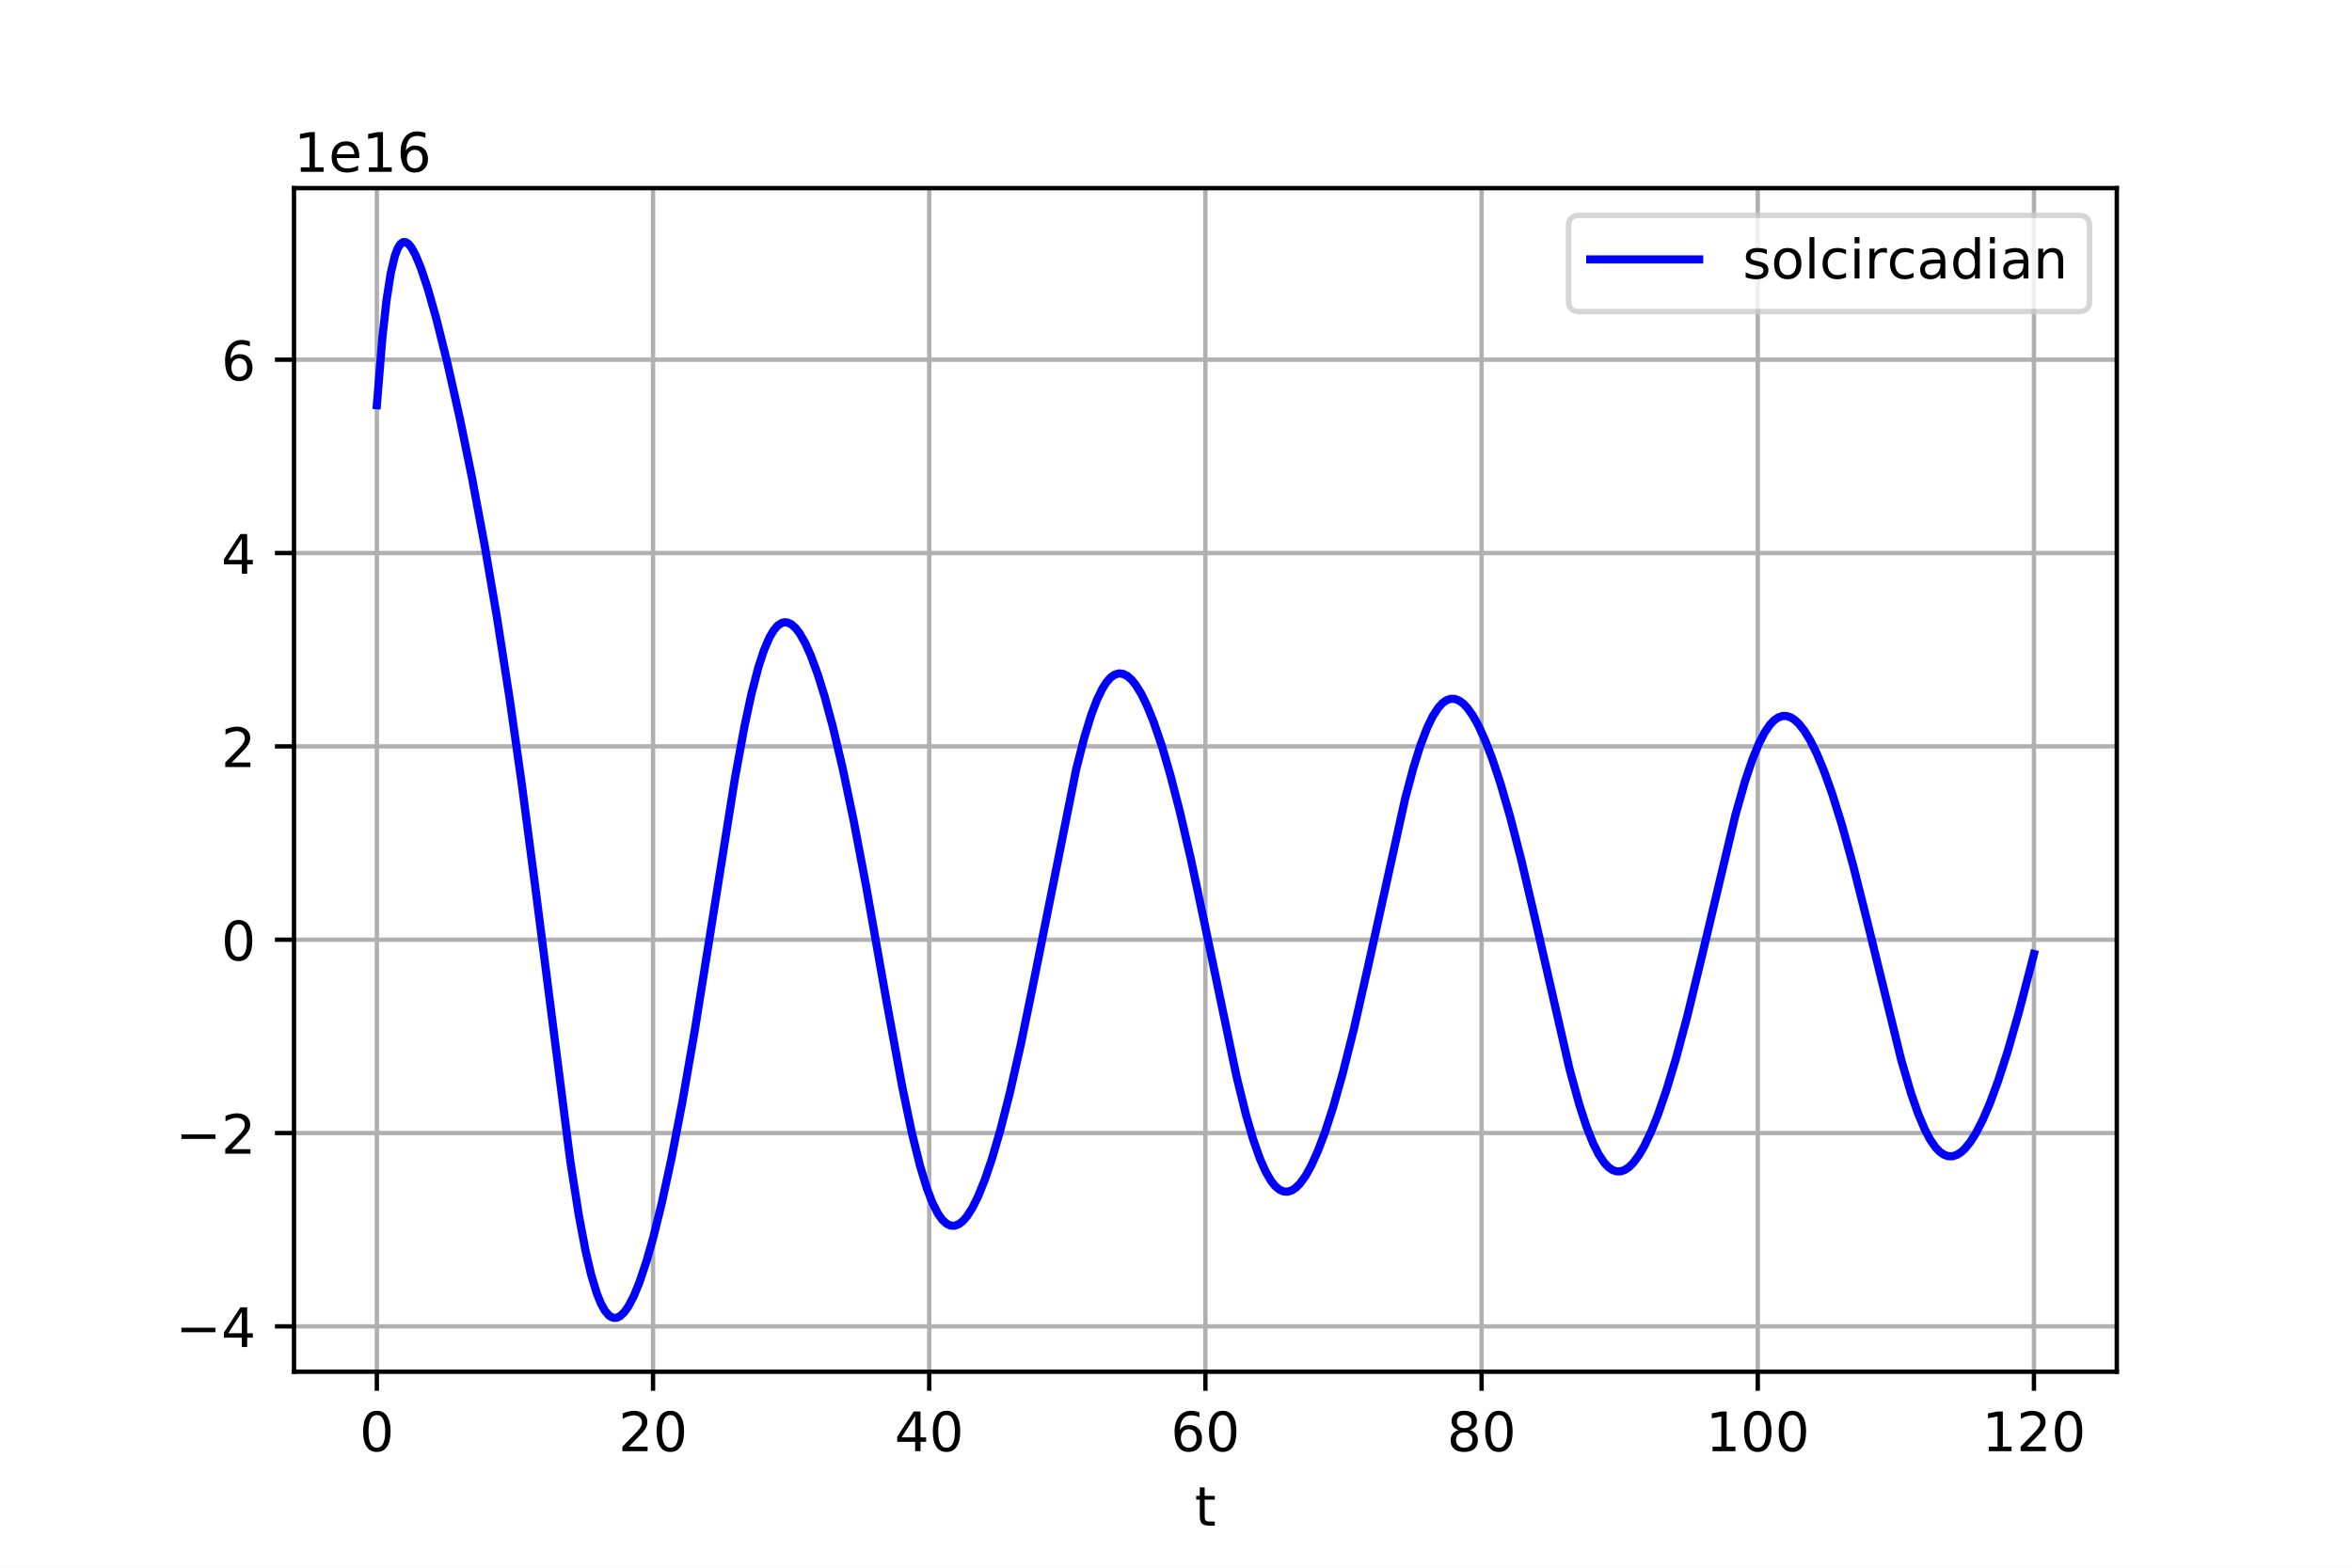
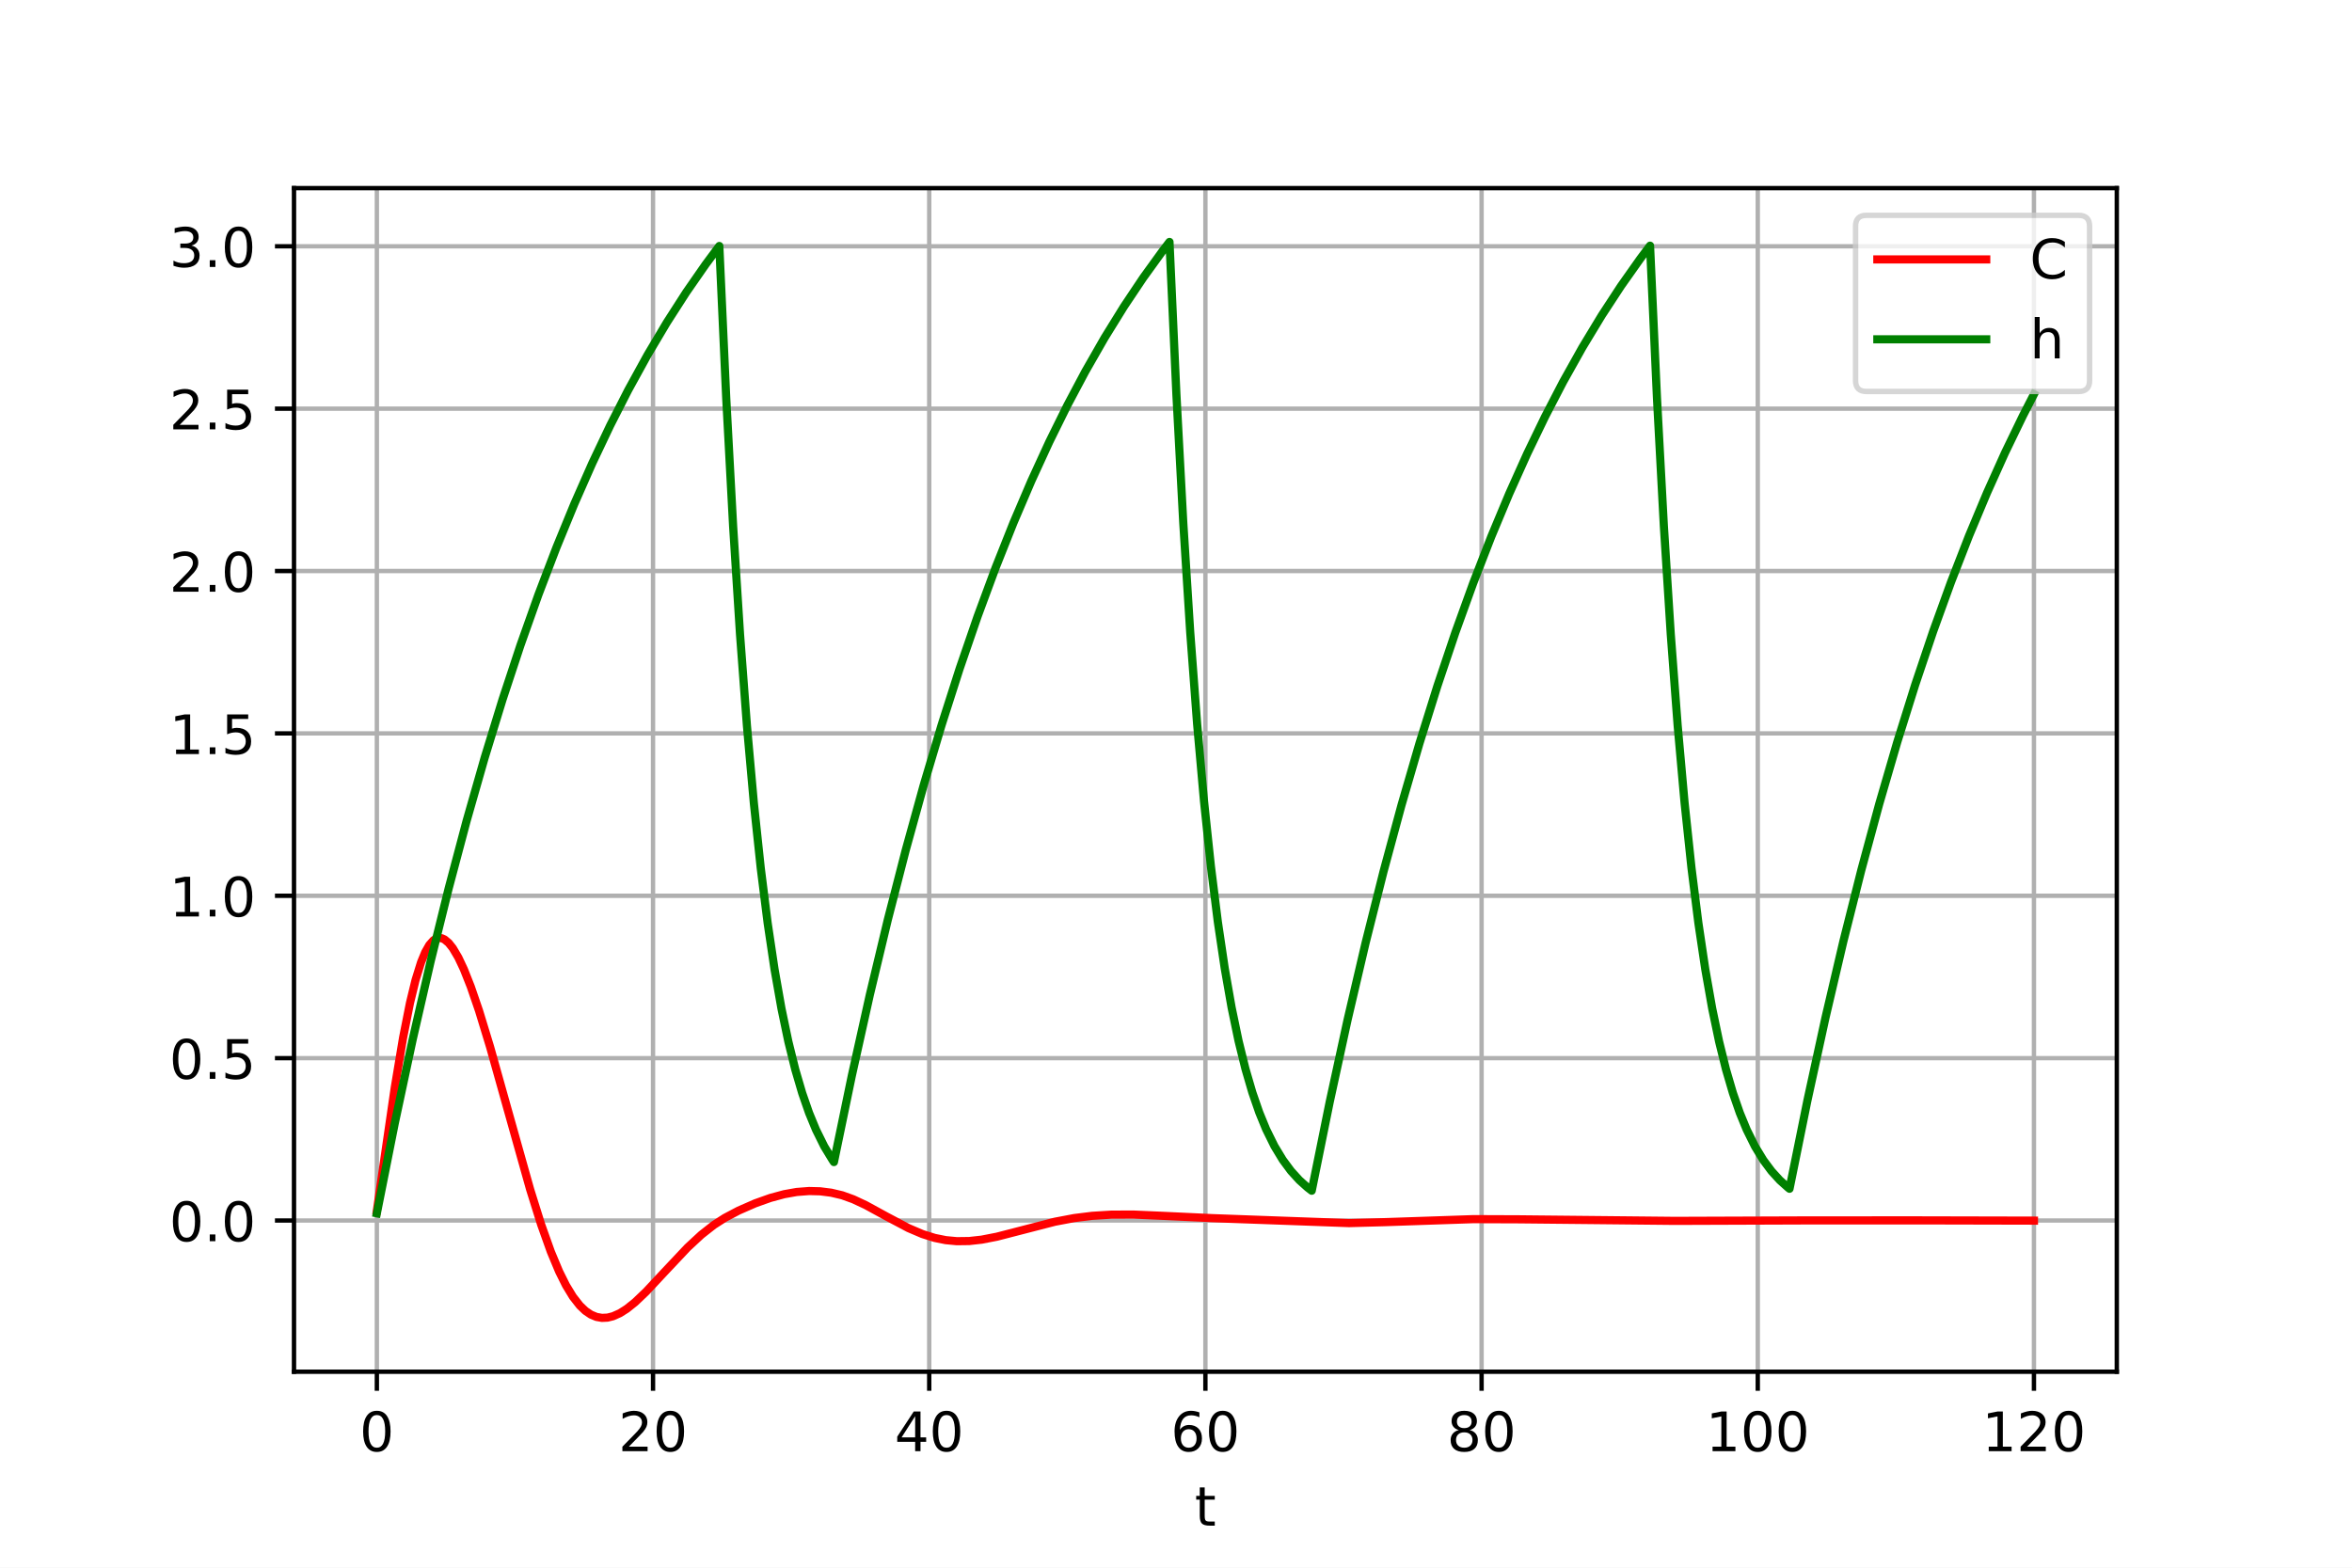
<svg xmlns="http://www.w3.org/2000/svg" xmlns:xlink="http://www.w3.org/1999/xlink" height="288pt" version="1.1" viewBox="0 0 432 288" width="432pt">
  <defs>
    <style type="text/css">
*{stroke-linecap:butt;stroke-linejoin:round;}
  </style>
  </defs>
  <g id="figure_1">
    <g id="patch_1">
      <path d="M 0 288  L 432 288  L 432 0  L 0 0  z " style="fill:#ffffff;" />
    </g>
    <g id="axes_1">
      <g id="patch_2">
        <path d="M 54 252  L 388.8 252  L 388.8 34.56  L 54 34.56  z " style="fill:#ffffff;" />
      </g>
      <g id="matplotlib.axis_1">
        <g id="xtick_1">
          <g id="line2d_1">
-             <path clip-path="url(#p3549a59a35)" d="M 69.218 252  L 69.218 34.56  " style="fill:none;stroke:#b0b0b0;stroke-linecap:square;stroke-width:0.8;" />
+             <path clip-path="url(#pa5a732ceec)" d="M 69.218 252  L 69.218 34.56  " style="fill:none;stroke:#b0b0b0;stroke-linecap:square;stroke-width:0.8;" />
          </g>
          <g id="line2d_2">
            <defs>
-               <path d="M 0 0  L 0 3.5  " id="mcdf7124501" style="stroke:#000000;stroke-width:0.8;" />
-             </defs>
-             <g>
-               <use style="stroke:#000000;stroke-width:0.8;" x="69.218" xlink:href="#mcdf7124501" y="252" />
+               <path d="M 0 0  L 0 3.5  " id="m79b13c6db2" style="stroke:#000000;stroke-width:0.8;" />
+             </defs>
+             <g>
+               <use style="stroke:#000000;stroke-width:0.8;" x="69.218" xlink:href="#m79b13c6db2" y="252" />
            </g>
          </g>
          <g id="text_1">
            <defs>
              <path d="M 31.781 66.406  Q 24.172 66.406 20.328 58.906  Q 16.5 51.422 16.5 36.375  Q 16.5 21.391 20.328 13.891  Q 24.172 6.391 31.781 6.391  Q 39.453 6.391 43.281 13.891  Q 47.125 21.391 47.125 36.375  Q 47.125 51.422 43.281 58.906  Q 39.453 66.406 31.781 66.406  M 31.781 74.219  Q 44.047 74.219 50.516 64.516  Q 56.984 54.828 56.984 36.375  Q 56.984 17.969 50.516 8.266  Q 44.047 -1.422 31.781 -1.422  Q 19.531 -1.422 13.062 8.266  Q 6.594 17.969 6.594 36.375  Q 6.594 54.828 13.062 64.516  Q 19.531 74.219 31.781 74.219  " id="DejaVuSans-30" />
            </defs>
            <g transform="translate(66.03693 266.5984)scale(0.1 -0.1)">
              <use xlink:href="#DejaVuSans-30" />
            </g>
          </g>
        </g>
        <g id="xtick_2">
          <g id="line2d_3">
-             <path clip-path="url(#p3549a59a35)" d="M 119.945 252  L 119.945 34.56  " style="fill:none;stroke:#b0b0b0;stroke-linecap:square;stroke-width:0.8;" />
+             <path clip-path="url(#pa5a732ceec)" d="M 119.945 252  L 119.945 34.56  " style="fill:none;stroke:#b0b0b0;stroke-linecap:square;stroke-width:0.8;" />
          </g>
          <g id="line2d_4">
            <g>
-               <use style="stroke:#000000;stroke-width:0.8;" x="119.945" xlink:href="#mcdf7124501" y="252" />
+               <use style="stroke:#000000;stroke-width:0.8;" x="119.945" xlink:href="#m79b13c6db2" y="252" />
            </g>
          </g>
          <g id="text_2">
            <defs>
              <path d="M 19.188 8.297  L 53.609 8.297  L 53.609 0  L 7.328 0  L 7.328 8.297  Q 12.938 14.109 22.625 23.891  Q 32.328 33.688 34.812 36.531  Q 39.547 41.844 41.422 45.531  Q 43.312 49.219 43.312 52.781  Q 43.312 58.594 39.234 62.25  Q 35.156 65.922 28.609 65.922  Q 23.969 65.922 18.812 64.312  Q 13.672 62.703 7.812 59.422  L 7.812 69.391  Q 13.766 71.781 18.938 73  Q 24.125 74.219 28.422 74.219  Q 39.75 74.219 46.484 68.547  Q 53.219 62.891 53.219 53.422  Q 53.219 48.922 51.531 44.891  Q 49.859 40.875 45.406 35.406  Q 44.188 33.984 37.641 27.219  Q 31.109 20.453 19.188 8.297  " id="DejaVuSans-32" />
            </defs>
            <g transform="translate(113.583 266.5984)scale(0.1 -0.1)">
              <use xlink:href="#DejaVuSans-32" />
              <use x="63.623" xlink:href="#DejaVuSans-30" />
            </g>
          </g>
        </g>
        <g id="xtick_3">
          <g id="line2d_5">
-             <path clip-path="url(#p3549a59a35)" d="M 170.673 252  L 170.673 34.56  " style="fill:none;stroke:#b0b0b0;stroke-linecap:square;stroke-width:0.8;" />
+             <path clip-path="url(#pa5a732ceec)" d="M 170.673 252  L 170.673 34.56  " style="fill:none;stroke:#b0b0b0;stroke-linecap:square;stroke-width:0.8;" />
          </g>
          <g id="line2d_6">
            <g>
-               <use style="stroke:#000000;stroke-width:0.8;" x="170.673" xlink:href="#mcdf7124501" y="252" />
+               <use style="stroke:#000000;stroke-width:0.8;" x="170.673" xlink:href="#m79b13c6db2" y="252" />
            </g>
          </g>
          <g id="text_3">
            <defs>
              <path d="M 37.797 64.312  L 12.891 25.391  L 37.797 25.391  z M 35.203 72.906  L 47.609 72.906  L 47.609 25.391  L 58.016 25.391  L 58.016 17.188  L 47.609 17.188  L 47.609 0  L 37.797 0  L 37.797 17.188  L 4.891 17.188  L 4.891 26.703  z " id="DejaVuSans-34" />
            </defs>
            <g transform="translate(164.3102 266.5984)scale(0.1 -0.1)">
              <use xlink:href="#DejaVuSans-34" />
              <use x="63.623" xlink:href="#DejaVuSans-30" />
            </g>
          </g>
        </g>
        <g id="xtick_4">
          <g id="line2d_7">
-             <path clip-path="url(#p3549a59a35)" d="M 221.4 252  L 221.4 34.56  " style="fill:none;stroke:#b0b0b0;stroke-linecap:square;stroke-width:0.8;" />
+             <path clip-path="url(#pa5a732ceec)" d="M 221.4 252  L 221.4 34.56  " style="fill:none;stroke:#b0b0b0;stroke-linecap:square;stroke-width:0.8;" />
          </g>
          <g id="line2d_8">
            <g>
-               <use style="stroke:#000000;stroke-width:0.8;" x="221.4" xlink:href="#mcdf7124501" y="252" />
+               <use style="stroke:#000000;stroke-width:0.8;" x="221.4" xlink:href="#m79b13c6db2" y="252" />
            </g>
          </g>
          <g id="text_4">
            <defs>
              <path d="M 33.016 40.375  Q 26.375 40.375 22.484 35.828  Q 18.609 31.297 18.609 23.391  Q 18.609 15.531 22.484 10.953  Q 26.375 6.391 33.016 6.391  Q 39.656 6.391 43.531 10.953  Q 47.406 15.531 47.406 23.391  Q 47.406 31.297 43.531 35.828  Q 39.656 40.375 33.016 40.375  M 52.594 71.297  L 52.594 62.312  Q 48.875 64.062 45.094 64.984  Q 41.312 65.922 37.594 65.922  Q 27.828 65.922 22.672 59.328  Q 17.531 52.734 16.797 39.406  Q 19.672 43.656 24.016 45.922  Q 28.375 48.188 33.594 48.188  Q 44.578 48.188 50.953 41.516  Q 57.328 34.859 57.328 23.391  Q 57.328 12.156 50.688 5.359  Q 44.047 -1.422 33.016 -1.422  Q 20.359 -1.422 13.672 8.266  Q 6.984 17.969 6.984 36.375  Q 6.984 53.656 15.188 63.938  Q 23.391 74.219 37.203 74.219  Q 40.922 74.219 44.703 73.484  Q 48.484 72.75 52.594 71.297  " id="DejaVuSans-36" />
            </defs>
            <g transform="translate(215.0375 266.5984)scale(0.1 -0.1)">
              <use xlink:href="#DejaVuSans-36" />
              <use x="63.623" xlink:href="#DejaVuSans-30" />
            </g>
          </g>
        </g>
        <g id="xtick_5">
          <g id="line2d_9">
-             <path clip-path="url(#p3549a59a35)" d="M 272.127 252  L 272.127 34.56  " style="fill:none;stroke:#b0b0b0;stroke-linecap:square;stroke-width:0.8;" />
+             <path clip-path="url(#pa5a732ceec)" d="M 272.127 252  L 272.127 34.56  " style="fill:none;stroke:#b0b0b0;stroke-linecap:square;stroke-width:0.8;" />
          </g>
          <g id="line2d_10">
            <g>
-               <use style="stroke:#000000;stroke-width:0.8;" x="272.127" xlink:href="#mcdf7124501" y="252" />
+               <use style="stroke:#000000;stroke-width:0.8;" x="272.127" xlink:href="#m79b13c6db2" y="252" />
            </g>
          </g>
          <g id="text_5">
            <defs>
              <path d="M 31.781 34.625  Q 24.75 34.625 20.719 30.859  Q 16.703 27.094 16.703 20.516  Q 16.703 13.922 20.719 10.156  Q 24.75 6.391 31.781 6.391  Q 38.812 6.391 42.859 10.172  Q 46.922 13.969 46.922 20.516  Q 46.922 27.094 42.891 30.859  Q 38.875 34.625 31.781 34.625  M 21.922 38.812  Q 15.578 40.375 12.031 44.719  Q 8.5 49.078 8.5 55.328  Q 8.5 64.062 14.719 69.141  Q 20.953 74.219 31.781 74.219  Q 42.672 74.219 48.875 69.141  Q 55.078 64.062 55.078 55.328  Q 55.078 49.078 51.531 44.719  Q 48 40.375 41.703 38.812  Q 48.828 37.156 52.797 32.312  Q 56.781 27.484 56.781 20.516  Q 56.781 9.906 50.312 4.234  Q 43.844 -1.422 31.781 -1.422  Q 19.734 -1.422 13.25 4.234  Q 6.781 9.906 6.781 20.516  Q 6.781 27.484 10.781 32.312  Q 14.797 37.156 21.922 38.812  M 18.312 54.391  Q 18.312 48.734 21.844 45.562  Q 25.391 42.391 31.781 42.391  Q 38.141 42.391 41.719 45.562  Q 45.312 48.734 45.312 54.391  Q 45.312 60.062 41.719 63.234  Q 38.141 66.406 31.781 66.406  Q 25.391 66.406 21.844 63.234  Q 18.312 60.062 18.312 54.391  " id="DejaVuSans-38" />
            </defs>
            <g transform="translate(265.7648 266.5984)scale(0.1 -0.1)">
              <use xlink:href="#DejaVuSans-38" />
              <use x="63.623" xlink:href="#DejaVuSans-30" />
            </g>
          </g>
        </g>
        <g id="xtick_6">
          <g id="line2d_11">
-             <path clip-path="url(#p3549a59a35)" d="M 322.855 252  L 322.855 34.56  " style="fill:none;stroke:#b0b0b0;stroke-linecap:square;stroke-width:0.8;" />
+             <path clip-path="url(#pa5a732ceec)" d="M 322.855 252  L 322.855 34.56  " style="fill:none;stroke:#b0b0b0;stroke-linecap:square;stroke-width:0.8;" />
          </g>
          <g id="line2d_12">
            <g>
-               <use style="stroke:#000000;stroke-width:0.8;" x="322.855" xlink:href="#mcdf7124501" y="252" />
+               <use style="stroke:#000000;stroke-width:0.8;" x="322.855" xlink:href="#m79b13c6db2" y="252" />
            </g>
          </g>
          <g id="text_6">
            <defs>
              <path d="M 12.406 8.297  L 28.516 8.297  L 28.516 63.922  L 10.984 60.406  L 10.984 69.391  L 28.422 72.906  L 38.281 72.906  L 38.281 8.297  L 54.391 8.297  L 54.391 0  L 12.406 0  z " id="DejaVuSans-31" />
            </defs>
            <g transform="translate(313.3108 266.5984)scale(0.1 -0.1)">
              <use xlink:href="#DejaVuSans-31" />
              <use x="63.623" xlink:href="#DejaVuSans-30" />
              <use x="127.246" xlink:href="#DejaVuSans-30" />
            </g>
          </g>
        </g>
        <g id="xtick_7">
          <g id="line2d_13">
-             <path clip-path="url(#p3549a59a35)" d="M 373.582 252  L 373.582 34.56  " style="fill:none;stroke:#b0b0b0;stroke-linecap:square;stroke-width:0.8;" />
+             <path clip-path="url(#pa5a732ceec)" d="M 373.582 252  L 373.582 34.56  " style="fill:none;stroke:#b0b0b0;stroke-linecap:square;stroke-width:0.8;" />
          </g>
          <g id="line2d_14">
            <g>
-               <use style="stroke:#000000;stroke-width:0.8;" x="373.582" xlink:href="#mcdf7124501" y="252" />
+               <use style="stroke:#000000;stroke-width:0.8;" x="373.582" xlink:href="#m79b13c6db2" y="252" />
            </g>
          </g>
          <g id="text_7">
            <g transform="translate(364.0381 266.5984)scale(0.1 -0.1)">
              <use xlink:href="#DejaVuSans-31" />
              <use x="63.623" xlink:href="#DejaVuSans-32" />
              <use x="127.246" xlink:href="#DejaVuSans-30" />
            </g>
          </g>
        </g>
        <g id="text_8">
          <defs>
            <path d="M 18.312 70.219  L 18.312 54.688  L 36.812 54.688  L 36.812 47.703  L 18.312 47.703  L 18.312 18.016  Q 18.312 11.328 20.141 9.422  Q 21.969 7.516 27.594 7.516  L 36.812 7.516  L 36.812 0  L 27.594 0  Q 17.188 0 13.234 3.875  Q 9.281 7.766 9.281 18.016  L 9.281 47.703  L 2.688 47.703  L 2.688 54.688  L 9.281 54.688  L 9.281 70.219  z " id="DejaVuSans-74" />
          </defs>
          <g transform="translate(219.4398 280.2766)scale(0.1 -0.1)">
            <use xlink:href="#DejaVuSans-74" />
          </g>
        </g>
      </g>
      <g id="matplotlib.axis_2">
        <g id="ytick_1">
          <g id="line2d_15">
-             <path clip-path="url(#p3549a59a35)" d="M 54 243.666  L 388.8 243.666  " style="fill:none;stroke:#b0b0b0;stroke-linecap:square;stroke-width:0.8;" />
+             <path clip-path="url(#pa5a732ceec)" d="M 54 224.222  L 388.8 224.222  " style="fill:none;stroke:#b0b0b0;stroke-linecap:square;stroke-width:0.8;" />
          </g>
          <g id="line2d_16">
            <defs>
-               <path d="M 0 0  L -3.5 0  " id="m1051a964a3" style="stroke:#000000;stroke-width:0.8;" />
-             </defs>
-             <g>
-               <use style="stroke:#000000;stroke-width:0.8;" x="54" xlink:href="#m1051a964a3" y="243.666" />
+               <path d="M 0 0  L -3.5 0  " id="mda271822a3" style="stroke:#000000;stroke-width:0.8;" />
+             </defs>
+             <g>
+               <use style="stroke:#000000;stroke-width:0.8;" x="54" xlink:href="#mda271822a3" y="224.222" />
            </g>
          </g>
          <g id="text_9">
            <defs>
-               <path d="M 10.594 35.5  L 73.188 35.5  L 73.188 27.203  L 10.594 27.203  z " id="DejaVuSans-2212" />
-             </defs>
-             <g transform="translate(32.25781 247.4652)scale(0.1 -0.1)">
-               <use xlink:href="#DejaVuSans-2212" />
-               <use x="83.789" xlink:href="#DejaVuSans-34" />
+               <path d="M 10.688 12.406  L 21 12.406  L 21 0  L 10.688 0  z " id="DejaVuSans-2e" />
+             </defs>
+             <g transform="translate(31.09688 228.0213)scale(0.1 -0.1)">
+               <use xlink:href="#DejaVuSans-30" />
+               <use x="63.623" xlink:href="#DejaVuSans-2e" />
+               <use x="95.41" xlink:href="#DejaVuSans-30" />
            </g>
          </g>
        </g>
        <g id="ytick_2">
          <g id="line2d_17">
-             <path clip-path="url(#p3549a59a35)" d="M 54 208.149  L 388.8 208.149  " style="fill:none;stroke:#b0b0b0;stroke-linecap:square;stroke-width:0.8;" />
+             <path clip-path="url(#pa5a732ceec)" d="M 54 194.392  L 388.8 194.392  " style="fill:none;stroke:#b0b0b0;stroke-linecap:square;stroke-width:0.8;" />
          </g>
          <g id="line2d_18">
            <g>
-               <use style="stroke:#000000;stroke-width:0.8;" x="54" xlink:href="#m1051a964a3" y="208.149" />
+               <use style="stroke:#000000;stroke-width:0.8;" x="54" xlink:href="#mda271822a3" y="194.392" />
            </g>
          </g>
          <g id="text_10">
-             <g transform="translate(32.25781 211.9479)scale(0.1 -0.1)">
-               <use xlink:href="#DejaVuSans-2212" />
-               <use x="83.789" xlink:href="#DejaVuSans-32" />
+             <defs>
+               <path d="M 10.797 72.906  L 49.516 72.906  L 49.516 64.594  L 19.828 64.594  L 19.828 46.734  Q 21.969 47.469 24.109 47.828  Q 26.266 48.188 28.422 48.188  Q 40.625 48.188 47.75 41.5  Q 54.891 34.812 54.891 23.391  Q 54.891 11.625 47.562 5.094  Q 40.234 -1.422 26.906 -1.422  Q 22.312 -1.422 17.547 -0.641  Q 12.797 0.141 7.719 1.703  L 7.719 11.625  Q 12.109 9.234 16.797 8.062  Q 21.484 6.891 26.703 6.891  Q 35.156 6.891 40.078 11.328  Q 45.016 15.766 45.016 23.391  Q 45.016 31 40.078 35.438  Q 35.156 39.891 26.703 39.891  Q 22.75 39.891 18.812 39.016  Q 14.891 38.141 10.797 36.281  z " id="DejaVuSans-35" />
+             </defs>
+             <g transform="translate(31.09688 198.1916)scale(0.1 -0.1)">
+               <use xlink:href="#DejaVuSans-30" />
+               <use x="63.623" xlink:href="#DejaVuSans-2e" />
+               <use x="95.41" xlink:href="#DejaVuSans-35" />
            </g>
          </g>
        </g>
        <g id="ytick_3">
          <g id="line2d_19">
-             <path clip-path="url(#p3549a59a35)" d="M 54 172.631  L 388.8 172.631  " style="fill:none;stroke:#b0b0b0;stroke-linecap:square;stroke-width:0.8;" />
+             <path clip-path="url(#pa5a732ceec)" d="M 54 164.563  L 388.8 164.563  " style="fill:none;stroke:#b0b0b0;stroke-linecap:square;stroke-width:0.8;" />
          </g>
          <g id="line2d_20">
            <g>
-               <use style="stroke:#000000;stroke-width:0.8;" x="54" xlink:href="#m1051a964a3" y="172.631" />
+               <use style="stroke:#000000;stroke-width:0.8;" x="54" xlink:href="#mda271822a3" y="164.563" />
            </g>
          </g>
          <g id="text_11">
-             <g transform="translate(40.6375 176.4305)scale(0.1 -0.1)">
-               <use xlink:href="#DejaVuSans-30" />
+             <g transform="translate(31.09688 168.3619)scale(0.1 -0.1)">
+               <use xlink:href="#DejaVuSans-31" />
+               <use x="63.623" xlink:href="#DejaVuSans-2e" />
+               <use x="95.41" xlink:href="#DejaVuSans-30" />
            </g>
          </g>
        </g>
        <g id="ytick_4">
          <g id="line2d_21">
-             <path clip-path="url(#p3549a59a35)" d="M 54 137.114  L 388.8 137.114  " style="fill:none;stroke:#b0b0b0;stroke-linecap:square;stroke-width:0.8;" />
+             <path clip-path="url(#pa5a732ceec)" d="M 54 134.733  L 388.8 134.733  " style="fill:none;stroke:#b0b0b0;stroke-linecap:square;stroke-width:0.8;" />
          </g>
          <g id="line2d_22">
            <g>
-               <use style="stroke:#000000;stroke-width:0.8;" x="54" xlink:href="#m1051a964a3" y="137.114" />
+               <use style="stroke:#000000;stroke-width:0.8;" x="54" xlink:href="#mda271822a3" y="134.733" />
            </g>
          </g>
          <g id="text_12">
-             <g transform="translate(40.6375 140.9132)scale(0.1 -0.1)">
-               <use xlink:href="#DejaVuSans-32" />
+             <g transform="translate(31.09688 138.5323)scale(0.1 -0.1)">
+               <use xlink:href="#DejaVuSans-31" />
+               <use x="63.623" xlink:href="#DejaVuSans-2e" />
+               <use x="95.41" xlink:href="#DejaVuSans-35" />
            </g>
          </g>
        </g>
        <g id="ytick_5">
          <g id="line2d_23">
-             <path clip-path="url(#p3549a59a35)" d="M 54 101.597  L 388.8 101.597  " style="fill:none;stroke:#b0b0b0;stroke-linecap:square;stroke-width:0.8;" />
+             <path clip-path="url(#pa5a732ceec)" d="M 54 104.903  L 388.8 104.903  " style="fill:none;stroke:#b0b0b0;stroke-linecap:square;stroke-width:0.8;" />
          </g>
          <g id="line2d_24">
            <g>
-               <use style="stroke:#000000;stroke-width:0.8;" x="54" xlink:href="#m1051a964a3" y="101.597" />
+               <use style="stroke:#000000;stroke-width:0.8;" x="54" xlink:href="#mda271822a3" y="104.903" />
            </g>
          </g>
          <g id="text_13">
-             <g transform="translate(40.6375 105.3958)scale(0.1 -0.1)">
-               <use xlink:href="#DejaVuSans-34" />
+             <g transform="translate(31.09688 108.7026)scale(0.1 -0.1)">
+               <use xlink:href="#DejaVuSans-32" />
+               <use x="63.623" xlink:href="#DejaVuSans-2e" />
+               <use x="95.41" xlink:href="#DejaVuSans-30" />
            </g>
          </g>
        </g>
        <g id="ytick_6">
          <g id="line2d_25">
-             <path clip-path="url(#p3549a59a35)" d="M 54 66.079  L 388.8 66.079  " style="fill:none;stroke:#b0b0b0;stroke-linecap:square;stroke-width:0.8;" />
+             <path clip-path="url(#pa5a732ceec)" d="M 54 75.074  L 388.8 75.074  " style="fill:none;stroke:#b0b0b0;stroke-linecap:square;stroke-width:0.8;" />
          </g>
          <g id="line2d_26">
            <g>
-               <use style="stroke:#000000;stroke-width:0.8;" x="54" xlink:href="#m1051a964a3" y="66.079" />
+               <use style="stroke:#000000;stroke-width:0.8;" x="54" xlink:href="#mda271822a3" y="75.074" />
            </g>
          </g>
          <g id="text_14">
-             <g transform="translate(40.6375 69.87848)scale(0.1 -0.1)">
-               <use xlink:href="#DejaVuSans-36" />
-             </g>
-           </g>
-         </g>
-         <g id="text_15">
-           <defs>
-             <path d="M 56.203 29.594  L 56.203 25.203  L 14.891 25.203  Q 15.484 15.922 20.484 11.062  Q 25.484 6.203 34.422 6.203  Q 39.594 6.203 44.453 7.469  Q 49.312 8.734 54.109 11.281  L 54.109 2.781  Q 49.266 0.734 44.188 -0.344  Q 39.109 -1.422 33.891 -1.422  Q 20.797 -1.422 13.156 6.188  Q 5.516 13.812 5.516 26.812  Q 5.516 40.234 12.766 48.109  Q 20.016 56 32.328 56  Q 43.359 56 49.781 48.891  Q 56.203 41.797 56.203 29.594  M 47.219 32.234  Q 47.125 39.594 43.094 43.984  Q 39.062 48.391 32.422 48.391  Q 24.906 48.391 20.391 44.141  Q 15.875 39.891 15.188 32.172  z " id="DejaVuSans-65" />
-           </defs>
-           <g transform="translate(54 31.56)scale(0.1 -0.1)">
-             <use xlink:href="#DejaVuSans-31" />
-             <use x="63.623" xlink:href="#DejaVuSans-65" />
-             <use x="125.146" xlink:href="#DejaVuSans-31" />
-             <use x="188.77" xlink:href="#DejaVuSans-36" />
-           </g>
-         </g>
-       </g>
-       <g id="line2d_27">
-         <path clip-path="url(#p3549a59a35)" d="M 69.218 74.439  L 70.234 62.004  L 70.995 55.159  L 71.757 50.256  L 72.518 47.031  L 73.026 45.671  L 73.534 44.846  L 74.041 44.478  L 74.549 44.499  L 75.057 44.851  L 75.564 45.481  L 76.326 46.857  L 77.341 49.323  L 78.611 53.151  L 80.134 58.525  L 82.164 66.647  L 84.449 76.815  L 86.734 87.984  L 89.018 100.198  L 91.303 113.571  L 93.588 128.24  L 95.872 144.304  L 98.411 163.706  L 104.757 213.366  L 106.28 223.075  L 107.549 229.781  L 108.565 234.118  L 109.58 237.498  L 110.342 239.406  L 111.103 240.791  L 111.865 241.674  L 112.372 241.996  L 112.88 242.116  L 113.388 242.043  L 113.895 241.785  L 114.657 241.074  L 115.418 240  L 116.434 238.051  L 117.449 235.566  L 118.719 231.787  L 119.988 227.334  L 121.511 221.192  L 123.288 213.029  L 125.319 202.512  L 127.603 189.357  L 130.396 171.871  L 134.965 143.108  L 136.742 133.43  L 138.011 127.523  L 139.28 122.632  L 140.296 119.518  L 141.311 117.139  L 142.073 115.838  L 142.834 114.941  L 143.596 114.439  L 144.103 114.314  L 144.611 114.352  L 145.373 114.702  L 146.134 115.385  L 146.896 116.381  L 147.911 118.165  L 148.926 120.43  L 150.196 123.879  L 151.465 127.956  L 152.988 133.597  L 154.765 141.109  L 156.796 150.776  L 159.08 162.784  L 162.888 184.256  L 165.68 199.471  L 167.457 207.993  L 168.98 214.161  L 170.25 218.329  L 171.265 220.968  L 172.28 222.966  L 173.042 224.045  L 173.804 224.767  L 174.565 225.143  L 175.327 225.184  L 176.088 224.905  L 176.85 224.319  L 177.611 223.444  L 178.627 221.851  L 179.642 219.807  L 180.911 216.665  L 182.18 212.926  L 183.704 207.725  L 185.481 200.771  L 187.511 191.808  L 189.796 180.684  L 197.665 141.317  L 199.188 135.367  L 200.458 131.255  L 201.473 128.584  L 202.488 126.492  L 203.25 125.308  L 204.011 124.454  L 204.773 123.924  L 205.535 123.711  L 206.296 123.803  L 207.058 124.189  L 207.819 124.855  L 208.581 125.789  L 209.596 127.424  L 210.611 129.479  L 211.881 132.591  L 213.404 137.056  L 214.927 142.24  L 216.704 149.094  L 218.735 157.837  L 221.273 169.787  L 227.112 197.735  L 228.889 204.919  L 230.158 209.285  L 231.427 212.896  L 232.442 215.193  L 233.458 216.944  L 234.219 217.895  L 234.981 218.538  L 235.742 218.879  L 236.504 218.927  L 237.265 218.691  L 238.027 218.182  L 238.789 217.414  L 239.804 216.007  L 240.819 214.188  L 242.089 211.38  L 243.358 208.024  L 244.881 203.34  L 246.658 197.064  L 248.689 188.969  L 251.227 177.781  L 258.081 146.742  L 259.604 141.05  L 260.873 136.998  L 262.143 133.675  L 263.158 131.583  L 264.173 130.012  L 264.935 129.177  L 265.696 128.635  L 266.458 128.379  L 267.22 128.402  L 267.981 128.693  L 268.743 129.242  L 269.504 130.037  L 270.52 131.462  L 271.535 133.276  L 272.804 136.054  L 274.073 139.353  L 275.597 143.936  L 277.373 150.054  L 279.404 157.917  L 281.943 168.737  L 288.289 196.432  L 290.066 202.896  L 291.335 206.803  L 292.604 210.015  L 293.62 212.044  L 294.635 213.574  L 295.397 214.392  L 296.158 214.929  L 296.92 215.191  L 297.681 215.185  L 298.443 214.919  L 299.204 214.405  L 299.966 213.652  L 300.981 212.296  L 301.997 210.562  L 303.266 207.902  L 304.535 204.735  L 306.058 200.329  L 307.835 194.441  L 309.866 186.869  L 312.404 176.442  L 318.751 149.731  L 320.528 143.486  L 321.797 139.706  L 323.066 136.592  L 324.081 134.622  L 325.097 133.132  L 325.858 132.332  L 326.62 131.803  L 327.382 131.539  L 328.143 131.535  L 328.905 131.782  L 329.666 132.27  L 330.428 132.988  L 331.443 134.287  L 332.458 135.953  L 333.728 138.514  L 334.997 141.567  L 336.52 145.819  L 338.297 151.505  L 340.328 158.822  L 342.866 168.902  L 349.212 194.74  L 350.989 200.788  L 352.259 204.453  L 353.528 207.475  L 354.543 209.391  L 355.559 210.842  L 356.32 211.624  L 357.082 212.143  L 357.843 212.406  L 358.605 212.417  L 359.366 212.185  L 360.128 211.72  L 360.889 211.03  L 361.905 209.78  L 362.92 208.173  L 364.189 205.7  L 365.459 202.749  L 366.982 198.636  L 368.759 193.132  L 370.789 186.047  L 373.328 176.284  L 373.582 175.268  L 373.582 175.268  " style="fill:none;stroke:#0000ff;stroke-linecap:square;stroke-width:1.5;" />
+             <g transform="translate(31.09688 78.87296)scale(0.1 -0.1)">
+               <use xlink:href="#DejaVuSans-32" />
+               <use x="63.623" xlink:href="#DejaVuSans-2e" />
+               <use x="95.41" xlink:href="#DejaVuSans-35" />
+             </g>
+           </g>
+         </g>
+         <g id="ytick_7">
+           <g id="line2d_27">
+             <path clip-path="url(#pa5a732ceec)" d="M 54 45.244  L 388.8 45.244  " style="fill:none;stroke:#b0b0b0;stroke-linecap:square;stroke-width:0.8;" />
+           </g>
+           <g id="line2d_28">
+             <g>
+               <use style="stroke:#000000;stroke-width:0.8;" x="54" xlink:href="#mda271822a3" y="45.244" />
+             </g>
+           </g>
+           <g id="text_15">
+             <defs>
+               <path d="M 40.578 39.312  Q 47.656 37.797 51.625 33  Q 55.609 28.219 55.609 21.188  Q 55.609 10.406 48.188 4.484  Q 40.766 -1.422 27.094 -1.422  Q 22.516 -1.422 17.656 -0.516  Q 12.797 0.391 7.625 2.203  L 7.625 11.719  Q 11.719 9.328 16.594 8.109  Q 21.484 6.891 26.812 6.891  Q 36.078 6.891 40.938 10.547  Q 45.797 14.203 45.797 21.188  Q 45.797 27.641 41.281 31.266  Q 36.766 34.906 28.719 34.906  L 20.219 34.906  L 20.219 43.016  L 29.109 43.016  Q 36.375 43.016 40.234 45.922  Q 44.094 48.828 44.094 54.297  Q 44.094 59.906 40.109 62.906  Q 36.141 65.922 28.719 65.922  Q 24.656 65.922 20.016 65.031  Q 15.375 64.156 9.812 62.312  L 9.812 71.094  Q 15.438 72.656 20.344 73.438  Q 25.25 74.219 29.594 74.219  Q 40.828 74.219 47.359 69.109  Q 53.906 64.016 53.906 55.328  Q 53.906 49.266 50.438 45.094  Q 46.969 40.922 40.578 39.312  " id="DejaVuSans-33" />
+             </defs>
+             <g transform="translate(31.09688 49.04331)scale(0.1 -0.1)">
+               <use xlink:href="#DejaVuSans-33" />
+               <use x="63.623" xlink:href="#DejaVuSans-2e" />
+               <use x="95.41" xlink:href="#DejaVuSans-30" />
+             </g>
+           </g>
+         </g>
+       </g>
+       <g id="line2d_29">
+         <path clip-path="url(#pa5a732ceec)" d="M 69.218 222.432  L 72.515 199.756  L 74.037 190.636  L 75.305 184.236  L 76.32 180.061  L 77.335 176.794  L 78.095 174.946  L 78.856 173.605  L 79.617 172.747  L 80.125 172.43  L 80.632 172.305  L 81.139 172.362  L 81.646 172.589  L 82.407 173.224  L 83.168 174.182  L 84.183 175.901  L 85.197 178.054  L 86.465 181.252  L 87.987 185.685  L 90.016 192.328  L 93.06 203.173  L 97.372 218.506  L 99.401 224.981  L 101.176 229.956  L 102.698 233.596  L 103.966 236.143  L 105.235 238.227  L 106.503 239.847  L 107.517 240.815  L 108.532 241.504  L 109.546 241.929  L 110.561 242.108  L 111.575 242.061  L 112.59 241.81  L 113.858 241.245  L 115.126 240.442  L 116.648 239.225  L 118.677 237.291  L 121.975 233.757  L 126.286 229.183  L 128.823 226.832  L 131.105 225.04  L 133.135 223.734  L 135.671 222.396  L 138.715 221.063  L 141.505 220.07  L 144.041 219.385  L 146.324 218.979  L 148.606 218.802  L 150.635 218.854  L 152.665 219.11  L 154.694 219.588  L 156.723 220.321  L 159.005 221.388  L 162.81 223.468  L 166.868 225.618  L 169.405 226.701  L 171.687 227.419  L 173.716 227.828  L 175.745 228.019  L 178.028 227.99  L 180.311 227.737  L 183.101 227.195  L 187.159 226.147  L 193.754 224.444  L 197.305 223.771  L 200.602 223.36  L 204.153 223.143  L 208.211 223.131  L 213.537 223.359  L 222.668 223.785  L 247.778 224.696  L 254.373 224.52  L 270.605 223.97  L 278.975 224  L 307.636 224.287  L 332.746 224.2  L 352.276 224.196  L 373.582 224.243  L 373.582 224.243  " style="fill:none;stroke:#ff0000;stroke-linecap:square;stroke-width:1.5;" />
+       </g>
+       <g id="line2d_30">
+         <path clip-path="url(#pa5a732ceec)" d="M 69.218 222.896  L 72.515 206.317  L 75.813 190.896  L 79.11 176.552  L 82.407 163.211  L 85.705 150.801  L 89.002 139.259  L 92.299 128.522  L 95.596 118.536  L 98.894 109.248  L 102.191 100.608  L 105.488 92.573  L 108.785 85.098  L 112.083 78.146  L 115.38 71.679  L 118.931 65.219  L 122.482 59.244  L 126.033 53.718  L 129.584 48.606  L 132.12 45.191  L 133.388 73.105  L 134.656 96.667  L 135.925 116.556  L 137.193 133.343  L 138.461 147.513  L 139.729 159.473  L 140.997 169.569  L 142.265 178.09  L 143.534 185.283  L 144.802 191.355  L 146.07 196.479  L 147.338 200.805  L 148.606 204.456  L 149.875 207.538  L 151.396 210.609  L 152.918 213.114  L 153.172 213.485  L 156.469 197.563  L 159.766 182.753  L 163.064 168.979  L 166.361 156.166  L 169.658 144.249  L 172.955 133.164  L 176.253 122.854  L 179.55 113.264  L 182.847 104.344  L 186.145 96.047  L 189.442 88.329  L 192.739 81.151  L 196.036 74.475  L 199.334 68.265  L 202.885 62.061  L 206.435 56.323  L 209.986 51.016  L 213.537 46.106  L 214.805 44.444  L 216.074 72.475  L 217.342 96.135  L 218.61 116.106  L 219.878 132.964  L 221.146 147.193  L 222.415 159.203  L 223.683 169.341  L 224.951 177.898  L 226.219 185.121  L 227.487 191.217  L 228.755 196.363  L 230.024 200.707  L 231.292 204.374  L 232.56 207.468  L 234.082 210.552  L 235.604 213.068  L 237.125 215.121  L 238.647 216.796  L 240.169 218.163  L 240.93 218.749  L 244.227 202.459  L 247.525 187.308  L 250.822 173.215  L 254.119 160.106  L 257.416 147.914  L 260.714 136.573  L 264.011 126.024  L 267.308 116.213  L 270.605 107.087  L 273.903 98.598  L 277.2 90.703  L 280.497 83.359  L 283.795 76.528  L 287.092 70.174  L 290.643 63.828  L 294.194 57.957  L 297.745 52.527  L 301.295 47.504  L 303.071 45.136  L 304.339 73.059  L 305.607 96.628  L 306.875 116.523  L 308.144 133.315  L 309.412 147.489  L 310.68 159.453  L 311.948 169.552  L 313.216 178.076  L 314.485 185.271  L 315.753 191.345  L 317.021 196.471  L 318.289 200.798  L 319.557 204.45  L 320.825 207.533  L 322.347 210.605  L 323.869 213.111  L 325.391 215.156  L 326.913 216.825  L 328.435 218.186  L 328.688 218.387  L 331.985 202.123  L 335.283 186.995  L 338.58 172.924  L 341.877 159.836  L 345.175 147.662  L 348.472 136.339  L 351.769 125.807  L 355.066 116.01  L 358.364 106.898  L 361.661 98.423  L 364.958 90.54  L 368.255 83.207  L 371.553 76.387  L 373.582 72.429  L 373.582 72.429  " style="fill:none;stroke:#008000;stroke-linecap:square;stroke-width:1.5;" />
      </g>
      <g id="patch_3">
        <path d="M 54 252  L 54 34.56  " style="fill:none;stroke:#000000;stroke-linecap:square;stroke-linejoin:miter;stroke-width:0.8;" />
      </g>
      <g id="patch_4">
        <path d="M 388.8 252  L 388.8 34.56  " style="fill:none;stroke:#000000;stroke-linecap:square;stroke-linejoin:miter;stroke-width:0.8;" />
      </g>
      <g id="patch_5">
        <path d="M 54 252  L 388.8 252  " style="fill:none;stroke:#000000;stroke-linecap:square;stroke-linejoin:miter;stroke-width:0.8;" />
      </g>
      <g id="patch_6">
        <path d="M 54 34.56  L 388.8 34.56  " style="fill:none;stroke:#000000;stroke-linecap:square;stroke-linejoin:miter;stroke-width:0.8;" />
      </g>
      <g id="legend_1">
        <g id="patch_7">
-           <path d="M 290.091 57.238  L 381.8 57.238  Q 383.8 57.238 383.8 55.238  L 383.8 41.56  Q 383.8 39.56 381.8 39.56  L 290.091 39.56  Q 288.091 39.56 288.091 41.56  L 288.091 55.238  Q 288.091 57.238 290.091 57.238  z " style="fill:#ffffff;opacity:0.8;stroke:#cccccc;stroke-linejoin:miter;" />
-         </g>
-         <g id="line2d_28">
-           <path d="M 292.091 47.658  L 312.091 47.658  " style="fill:none;stroke:#0000ff;stroke-linecap:square;stroke-width:1.5;" />
-         </g>
-         <g id="line2d_29" />
+           <path d="M 342.817 71.916  L 381.8 71.916  Q 383.8 71.916 383.8 69.916  L 383.8 41.56  Q 383.8 39.56 381.8 39.56  L 342.817 39.56  Q 340.817 39.56 340.817 41.56  L 340.817 69.916  Q 340.817 71.916 342.817 71.916  z " style="fill:#ffffff;opacity:0.8;stroke:#cccccc;stroke-linejoin:miter;" />
+         </g>
+         <g id="line2d_31">
+           <path d="M 344.817 47.658  L 364.817 47.658  " style="fill:none;stroke:#ff0000;stroke-linecap:square;stroke-width:1.5;" />
+         </g>
+         <g id="line2d_32" />
        <g id="text_16">
          <defs>
-             <path d="M 44.281 53.078  L 44.281 44.578  Q 40.484 46.531 36.375 47.5  Q 32.281 48.484 27.875 48.484  Q 21.188 48.484 17.844 46.438  Q 14.5 44.391 14.5 40.281  Q 14.5 37.156 16.891 35.375  Q 19.281 33.594 26.516 31.984  L 29.594 31.297  Q 39.156 29.25 43.188 25.516  Q 47.219 21.781 47.219 15.094  Q 47.219 7.469 41.188 3.016  Q 35.156 -1.422 24.609 -1.422  Q 20.219 -1.422 15.453 -0.562  Q 10.688 0.297 5.422 2  L 5.422 11.281  Q 10.406 8.688 15.234 7.391  Q 20.062 6.109 24.812 6.109  Q 31.156 6.109 34.562 8.281  Q 37.984 10.453 37.984 14.406  Q 37.984 18.062 35.516 20.016  Q 33.062 21.969 24.703 23.781  L 21.578 24.516  Q 13.234 26.266 9.516 29.906  Q 5.812 33.547 5.812 39.891  Q 5.812 47.609 11.281 51.797  Q 16.75 56 26.812 56  Q 31.781 56 36.172 55.266  Q 40.578 54.547 44.281 53.078  " id="DejaVuSans-73" />
-             <path d="M 30.609 48.391  Q 23.391 48.391 19.188 42.75  Q 14.984 37.109 14.984 27.297  Q 14.984 17.484 19.156 11.844  Q 23.344 6.203 30.609 6.203  Q 37.797 6.203 41.984 11.859  Q 46.188 17.531 46.188 27.297  Q 46.188 37.016 41.984 42.703  Q 37.797 48.391 30.609 48.391  M 30.609 56  Q 42.328 56 49.016 48.375  Q 55.719 40.766 55.719 27.297  Q 55.719 13.875 49.016 6.219  Q 42.328 -1.422 30.609 -1.422  Q 18.844 -1.422 12.172 6.219  Q 5.516 13.875 5.516 27.297  Q 5.516 40.766 12.172 48.375  Q 18.844 56 30.609 56  " id="DejaVuSans-6f" />
-             <path d="M 9.422 75.984  L 18.406 75.984  L 18.406 0  L 9.422 0  z " id="DejaVuSans-6c" />
-             <path d="M 48.781 52.594  L 48.781 44.188  Q 44.969 46.297 41.141 47.344  Q 37.312 48.391 33.406 48.391  Q 24.656 48.391 19.812 42.844  Q 14.984 37.312 14.984 27.297  Q 14.984 17.281 19.812 11.734  Q 24.656 6.203 33.406 6.203  Q 37.312 6.203 41.141 7.25  Q 44.969 8.297 48.781 10.406  L 48.781 2.094  Q 45.016 0.344 40.984 -0.531  Q 36.969 -1.422 32.422 -1.422  Q 20.062 -1.422 12.781 6.344  Q 5.516 14.109 5.516 27.297  Q 5.516 40.672 12.859 48.328  Q 20.219 56 33.016 56  Q 37.156 56 41.109 55.141  Q 45.062 54.297 48.781 52.594  " id="DejaVuSans-63" />
-             <path d="M 9.422 54.688  L 18.406 54.688  L 18.406 0  L 9.422 0  z M 9.422 75.984  L 18.406 75.984  L 18.406 64.594  L 9.422 64.594  z " id="DejaVuSans-69" />
-             <path d="M 41.109 46.297  Q 39.594 47.172 37.812 47.578  Q 36.031 48 33.891 48  Q 26.266 48 22.188 43.047  Q 18.109 38.094 18.109 28.812  L 18.109 0  L 9.078 0  L 9.078 54.688  L 18.109 54.688  L 18.109 46.188  Q 20.953 51.172 25.484 53.578  Q 30.031 56 36.531 56  Q 37.453 56 38.578 55.875  Q 39.703 55.766 41.062 55.516  z " id="DejaVuSans-72" />
-             <path d="M 34.281 27.484  Q 23.391 27.484 19.188 25  Q 14.984 22.516 14.984 16.5  Q 14.984 11.719 18.141 8.906  Q 21.297 6.109 26.703 6.109  Q 34.188 6.109 38.703 11.406  Q 43.219 16.703 43.219 25.484  L 43.219 27.484  z M 52.203 31.203  L 52.203 0  L 43.219 0  L 43.219 8.297  Q 40.141 3.328 35.547 0.953  Q 30.953 -1.422 24.312 -1.422  Q 15.922 -1.422 10.953 3.297  Q 6 8.016 6 15.922  Q 6 25.141 12.172 29.828  Q 18.359 34.516 30.609 34.516  L 43.219 34.516  L 43.219 35.406  Q 43.219 41.609 39.141 45  Q 35.062 48.391 27.688 48.391  Q 23 48.391 18.547 47.266  Q 14.109 46.141 10.016 43.891  L 10.016 52.203  Q 14.938 54.109 19.578 55.047  Q 24.219 56 28.609 56  Q 40.484 56 46.344 49.844  Q 52.203 43.703 52.203 31.203  " id="DejaVuSans-61" />
-             <path d="M 45.406 46.391  L 45.406 75.984  L 54.391 75.984  L 54.391 0  L 45.406 0  L 45.406 8.203  Q 42.578 3.328 38.25 0.953  Q 33.938 -1.422 27.875 -1.422  Q 17.969 -1.422 11.734 6.484  Q 5.516 14.406 5.516 27.297  Q 5.516 40.188 11.734 48.094  Q 17.969 56 27.875 56  Q 33.938 56 38.25 53.625  Q 42.578 51.266 45.406 46.391  M 14.797 27.297  Q 14.797 17.391 18.875 11.75  Q 22.953 6.109 30.078 6.109  Q 37.203 6.109 41.297 11.75  Q 45.406 17.391 45.406 27.297  Q 45.406 37.203 41.297 42.844  Q 37.203 48.484 30.078 48.484  Q 22.953 48.484 18.875 42.844  Q 14.797 37.203 14.797 27.297  " id="DejaVuSans-64" />
-             <path d="M 54.891 33.016  L 54.891 0  L 45.906 0  L 45.906 32.719  Q 45.906 40.484 42.875 44.328  Q 39.844 48.188 33.797 48.188  Q 26.516 48.188 22.312 43.547  Q 18.109 38.922 18.109 30.906  L 18.109 0  L 9.078 0  L 9.078 54.688  L 18.109 54.688  L 18.109 46.188  Q 21.344 51.125 25.703 53.562  Q 30.078 56 35.797 56  Q 45.219 56 50.047 50.172  Q 54.891 44.344 54.891 33.016  " id="DejaVuSans-6e" />
+             <path d="M 64.406 67.281  L 64.406 56.891  Q 59.422 61.531 53.781 63.812  Q 48.141 66.109 41.797 66.109  Q 29.297 66.109 22.656 58.469  Q 16.016 50.828 16.016 36.375  Q 16.016 21.969 22.656 14.328  Q 29.297 6.688 41.797 6.688  Q 48.141 6.688 53.781 8.984  Q 59.422 11.281 64.406 15.922  L 64.406 5.609  Q 59.234 2.094 53.438 0.328  Q 47.656 -1.422 41.219 -1.422  Q 24.656 -1.422 15.125 8.703  Q 5.609 18.844 5.609 36.375  Q 5.609 53.953 15.125 64.078  Q 24.656 74.219 41.219 74.219  Q 47.75 74.219 53.531 72.484  Q 59.328 70.75 64.406 67.281  " id="DejaVuSans-43" />
          </defs>
-           <g transform="translate(320.0906 51.15844)scale(0.1 -0.1)">
-             <use xlink:href="#DejaVuSans-73" />
-             <use x="52.1" xlink:href="#DejaVuSans-6f" />
-             <use x="113.281" xlink:href="#DejaVuSans-6c" />
-             <use x="141.064" xlink:href="#DejaVuSans-63" />
-             <use x="196.045" xlink:href="#DejaVuSans-69" />
-             <use x="223.828" xlink:href="#DejaVuSans-72" />
-             <use x="264.91" xlink:href="#DejaVuSans-63" />
-             <use x="319.891" xlink:href="#DejaVuSans-61" />
-             <use x="381.17" xlink:href="#DejaVuSans-64" />
-             <use x="444.646" xlink:href="#DejaVuSans-69" />
-             <use x="472.43" xlink:href="#DejaVuSans-61" />
-             <use x="533.709" xlink:href="#DejaVuSans-6e" />
+           <g transform="translate(372.8172 51.15844)scale(0.1 -0.1)">
+             <use xlink:href="#DejaVuSans-43" />
+           </g>
+         </g>
+         <g id="line2d_33">
+           <path d="M 344.817 62.337  L 364.817 62.337  " style="fill:none;stroke:#008000;stroke-linecap:square;stroke-width:1.5;" />
+         </g>
+         <g id="line2d_34" />
+         <g id="text_17">
+           <defs>
+             <path d="M 54.891 33.016  L 54.891 0  L 45.906 0  L 45.906 32.719  Q 45.906 40.484 42.875 44.328  Q 39.844 48.188 33.797 48.188  Q 26.516 48.188 22.312 43.547  Q 18.109 38.922 18.109 30.906  L 18.109 0  L 9.078 0  L 9.078 75.984  L 18.109 75.984  L 18.109 46.188  Q 21.344 51.125 25.703 53.562  Q 30.078 56 35.797 56  Q 45.219 56 50.047 50.172  Q 54.891 44.344 54.891 33.016  " id="DejaVuSans-68" />
+           </defs>
+           <g transform="translate(372.8172 65.83656)scale(0.1 -0.1)">
+             <use xlink:href="#DejaVuSans-68" />
          </g>
        </g>
      </g>
    </g>
  </g>
  <defs>
-     <clipPath id="p3549a59a35">
+     <clipPath id="pa5a732ceec">
      <rect height="217.44" width="334.8" x="54" y="34.56" />
    </clipPath>
  </defs>
</svg>
